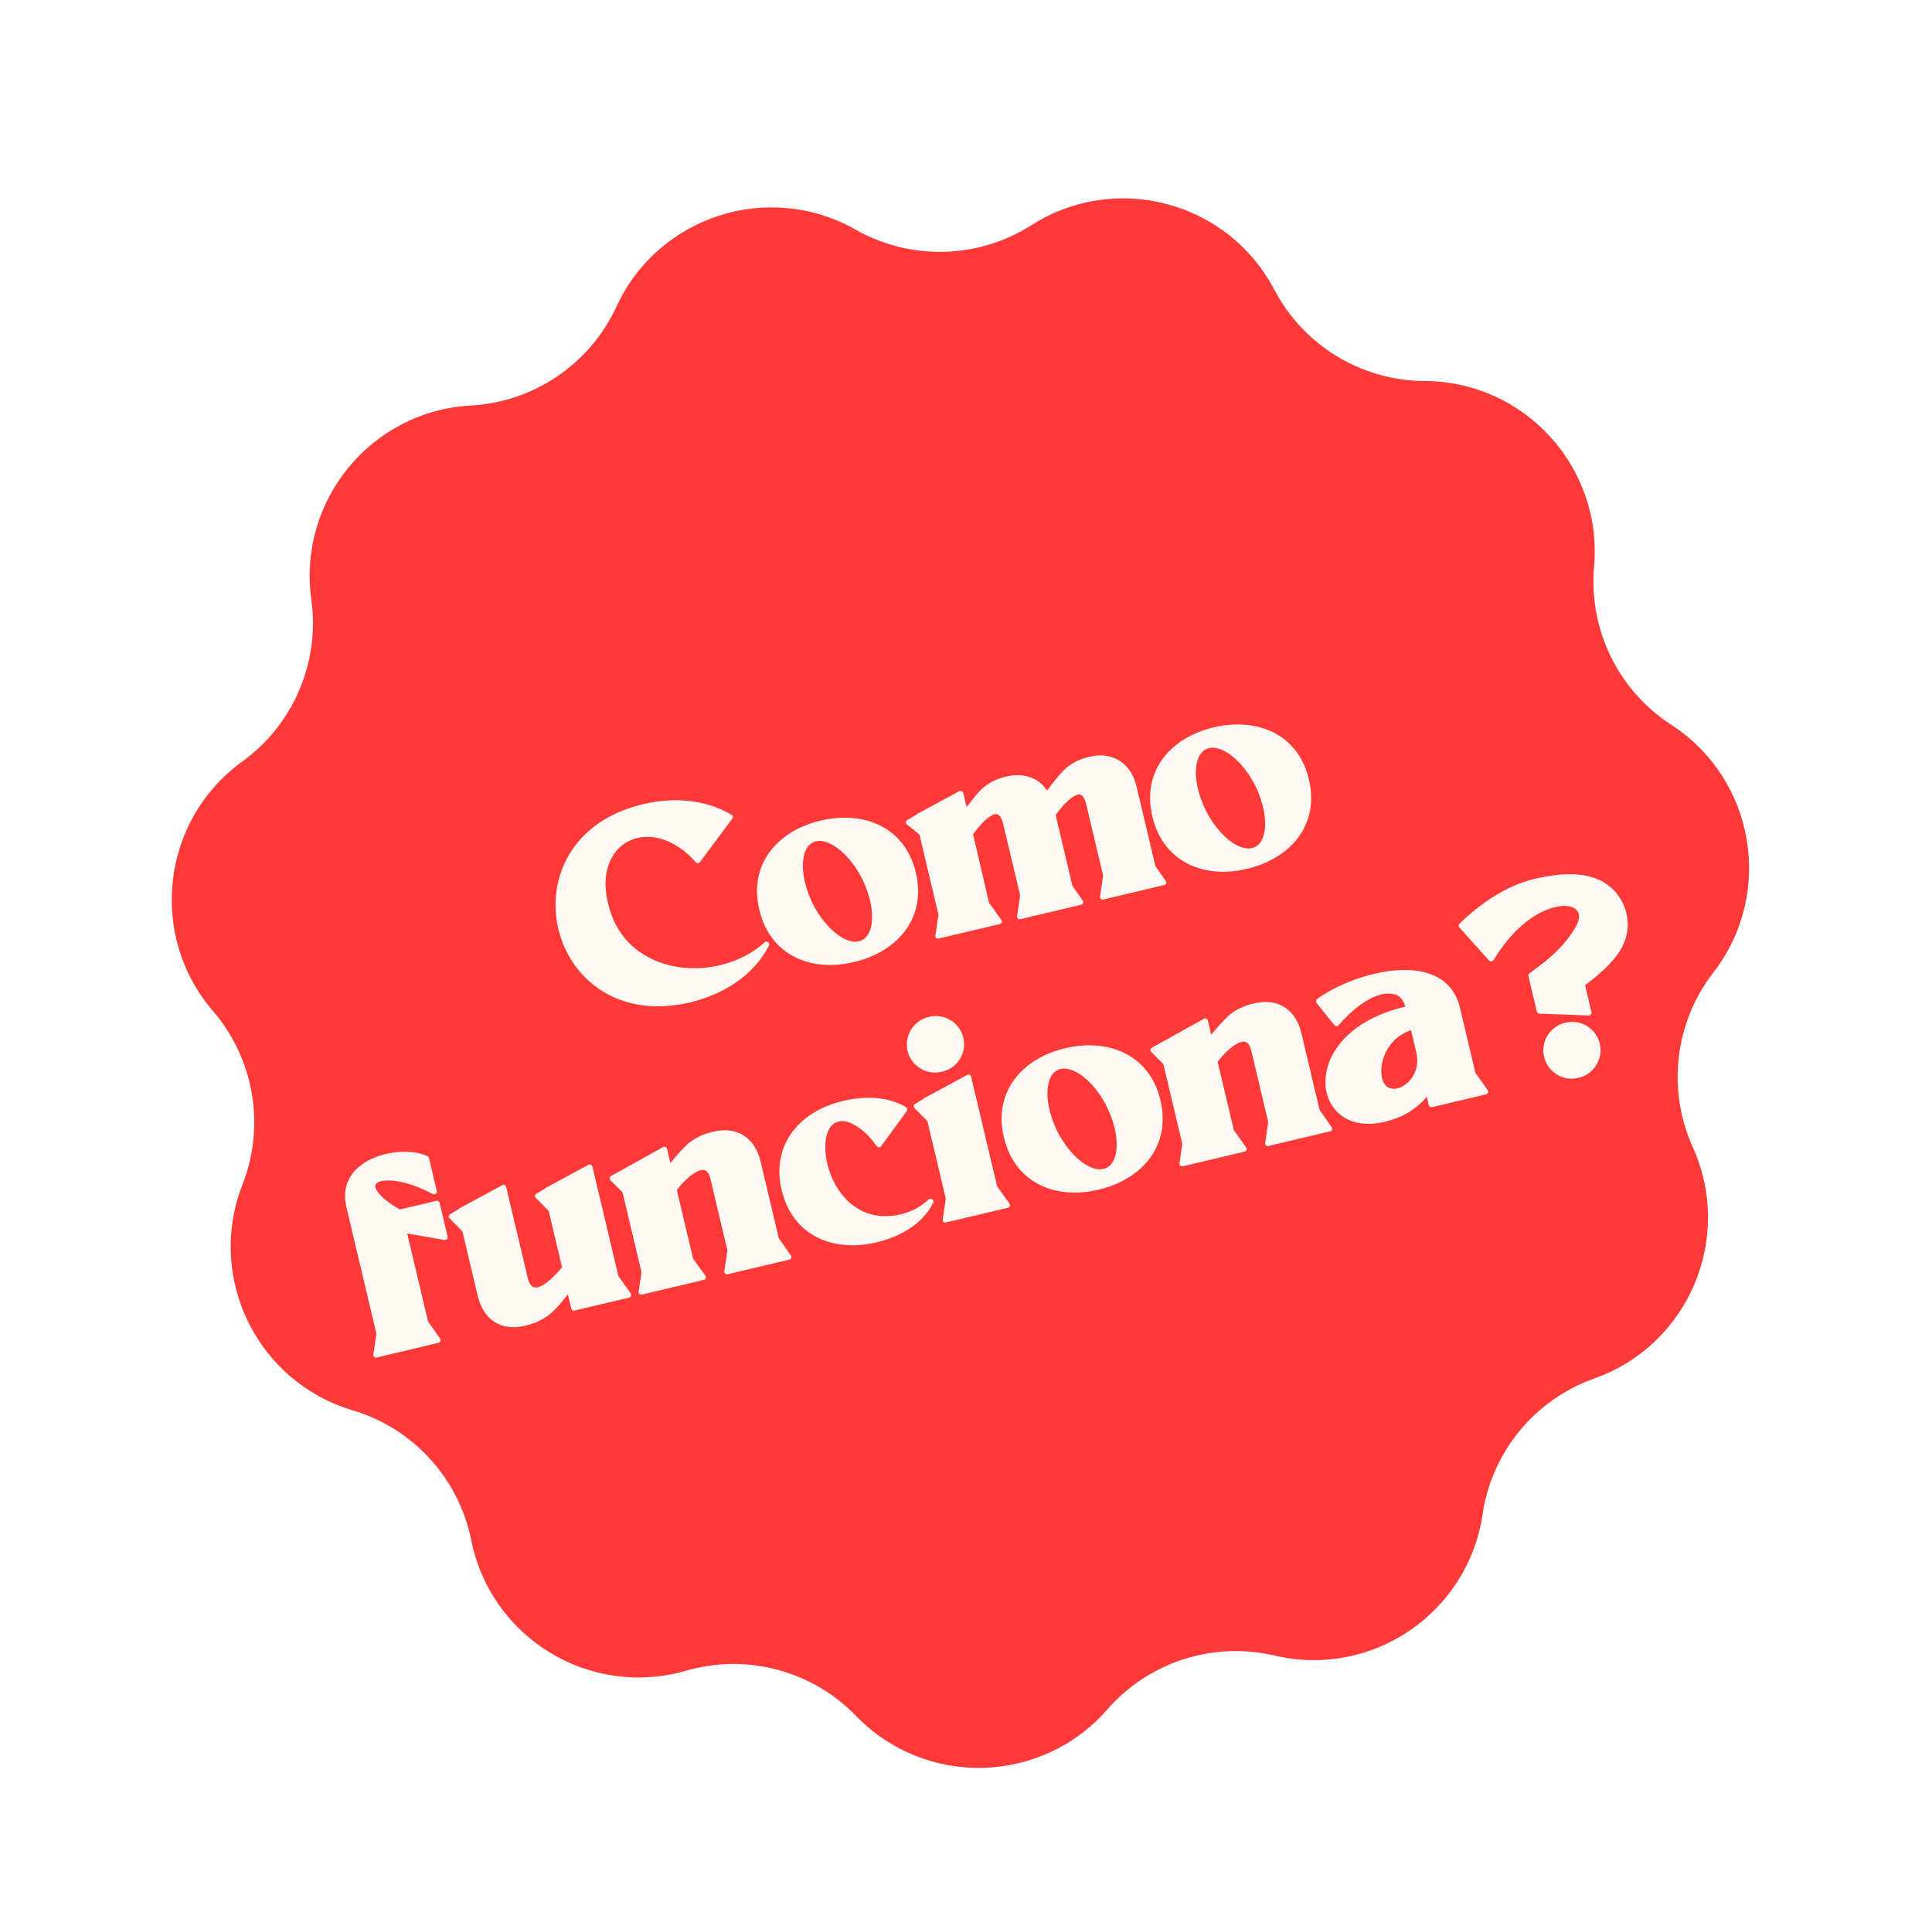
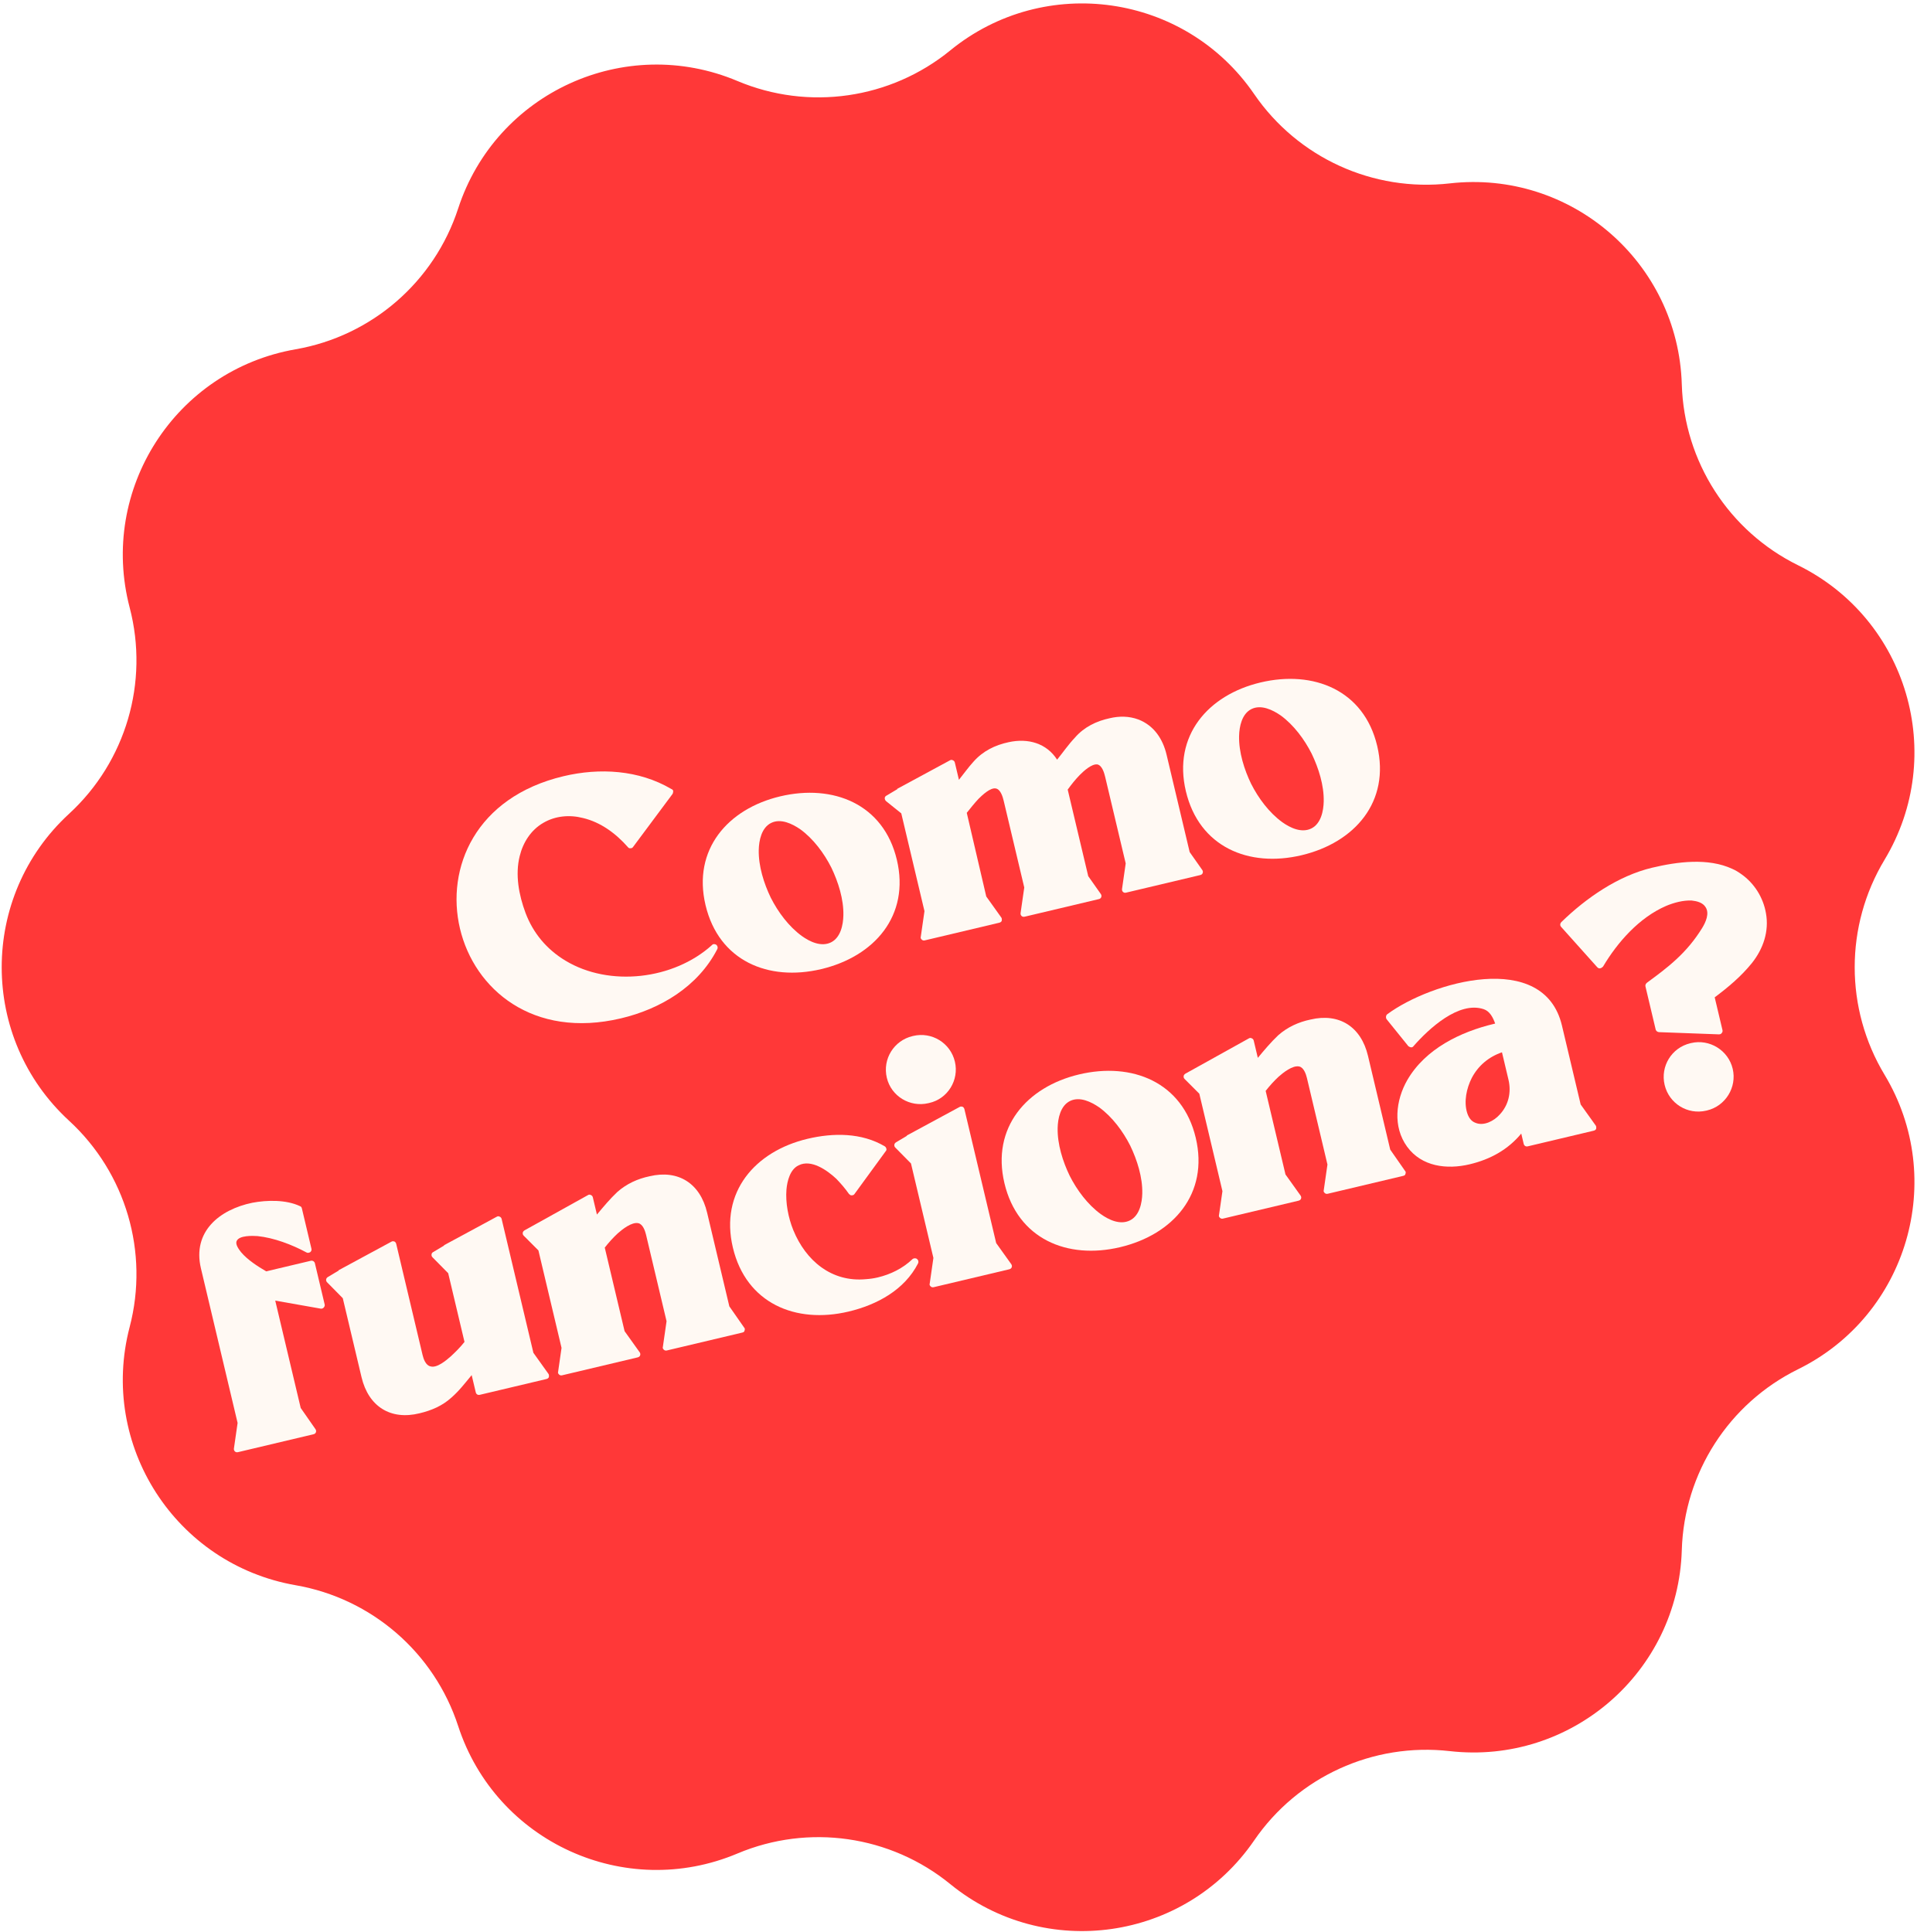
- <svg xmlns="http://www.w3.org/2000/svg" viewBox="0 0 584 581" fill="none">
-   <path d="M311.804 68.042C337.266 51.82 371.156 60.834 385.195 87.561C394.075 104.467 411.567 115.085 430.663 115.16C460.854 115.279 484.49 141.184 481.851 171.259C480.181 190.282 489.156 208.671 505.18 219.058C530.514 235.481 536.393 270.052 517.912 293.926C506.223 309.026 503.832 329.348 511.696 346.75C524.129 374.262 510.385 406.523 481.931 416.616C463.934 423 450.935 438.803 448.142 457.694C443.728 487.56 414.723 507.27 385.33 500.377C366.738 496.017 347.259 502.283 334.697 516.666C314.836 539.405 279.78 540.304 258.78 518.614C245.497 504.895 225.721 499.635 207.378 504.943C178.377 513.335 148.399 495.139 142.459 465.538C138.701 446.815 124.909 431.7 106.608 426.248C77.674 417.628 62.293 386.113 73.299 358C80.26 340.218 76.829 320.045 64.381 305.564C44.7 282.67 48.799 247.843 73.257 230.142C88.727 218.947 96.747 200.122 94.104 181.209C89.925 151.309 112.202 124.226 142.347 122.559C161.413 121.504 178.338 110.004 186.339 92.665C198.989 65.252 232.372 54.512 258.633 69.407C275.243 78.828 295.699 78.303 311.804 68.042Z" fill="#FF3838" />
-   <path d="M232.186 284.753C231.782 284.504 231.354 284.519 231.085 284.841C221.629 293.386 205.755 295.252 194.874 288.681C190.242 285.895 186.867 281.861 184.992 276.867C183.335 272.425 182.398 267.382 183.553 262.791C184.389 259.399 186.341 256.346 189.378 254.589C192.333 252.853 195.882 252.529 199.193 253.384C203.581 254.415 207.357 257.232 210.311 260.589C210.451 260.814 210.735 260.92 210.98 260.862C211.245 260.885 211.471 260.745 211.595 260.543L221.351 247.438C221.475 247.236 221.499 246.971 221.522 246.707C221.464 246.462 221.344 246.318 221.06 246.212C213.029 241.47 203.317 240.924 194.408 243.037C150.762 253.388 164.971 313.298 208.616 302.947C218.424 300.621 227.64 295.068 232.376 285.917C232.625 285.512 232.509 285.022 232.186 284.753ZM258.133 290.772C271.292 287.651 280.115 277.53 276.839 263.717C273.563 249.904 261.072 244.924 247.995 248.025C235 251.107 226.259 261.209 229.516 274.94C232.791 288.753 245.056 293.873 258.133 290.772ZM252.949 256.174C256.181 258.516 258.847 262.113 260.638 265.66C262.347 269.226 263.701 273.48 263.612 277.472C263.563 279.815 262.934 282.986 260.536 284.159C258.138 285.332 255.322 284.014 253.343 282.584C250.111 280.243 247.445 276.645 245.654 273.098C243.964 269.614 242.591 265.278 242.68 261.286C242.729 258.943 243.358 255.773 245.756 254.6C248.154 253.427 250.989 254.826 252.949 256.174ZM307.441 276.919C307.418 277.184 307.476 277.429 307.697 277.635C307.919 277.842 308.184 277.865 308.51 277.788L326.819 273.446C327.064 273.388 327.29 273.248 327.395 272.964C327.5 272.68 327.442 272.435 327.302 272.209L324.178 267.77L319.099 246.356C320.011 245.104 321.004 243.832 322.118 242.705C323.025 241.799 325.004 239.948 326.428 240.129C327.606 240.367 328.134 242.228 328.367 243.208L333.445 264.622L332.533 270.968C332.51 271.233 332.568 271.478 332.789 271.684C333.011 271.891 333.276 271.914 333.521 271.856L351.829 267.514C352.156 267.437 352.382 267.297 352.487 267.013C352.592 266.729 352.534 266.484 352.394 266.258L349.27 261.819L343.551 237.708C342.64 233.866 340.46 230.499 336.566 229.005C334.295 228.162 331.87 228.133 329.5 228.695C326.211 229.389 323.116 230.9 320.885 233.501C319.295 235.173 317.947 237.133 316.479 238.949C313.879 234.903 309.331 233.565 304.49 234.627C301.119 235.34 298.106 236.831 295.793 239.452C294.492 240.883 293.393 242.438 292.193 243.931L291.185 239.681C291.127 239.436 290.987 239.21 290.703 239.105C290.501 238.98 290.236 238.957 290.011 239.097L276.926 246.171C276.945 246.253 276.945 246.253 276.945 246.253L274.298 247.83C273.99 247.99 273.866 248.192 273.842 248.456C273.838 248.803 273.978 249.029 274.199 249.235L277.932 252.235L283.67 276.427L282.758 282.773C282.653 283.057 282.792 283.283 283.014 283.489C283.236 283.696 283.5 283.719 283.745 283.661L302.135 279.3C302.462 279.222 302.688 279.082 302.793 278.798C302.817 278.534 302.841 278.269 302.701 278.043L298.954 272.803C297.326 265.937 295.779 259.052 294.132 252.105C295.063 250.934 295.994 249.764 297.026 248.656C297.933 247.75 299.974 245.798 301.336 246.08C302.514 246.318 303.042 248.179 303.275 249.159L308.353 270.573L307.441 276.919ZM376.946 262.593C390.105 259.472 398.927 249.351 395.651 235.538C392.375 221.725 379.885 216.745 366.808 219.847C353.812 222.929 345.072 233.031 348.328 246.762C351.604 260.575 363.869 265.695 376.946 262.593ZM371.762 227.996C374.994 230.337 377.66 233.935 379.451 237.481C381.16 241.047 382.514 245.301 382.425 249.294C382.376 251.636 381.747 254.807 379.349 255.98C376.951 257.153 374.135 255.835 372.155 254.406C368.924 252.064 366.257 248.466 364.467 244.92C362.777 241.436 361.403 237.1 361.492 233.107C361.541 230.765 362.171 227.594 364.569 226.421C366.967 225.248 369.802 226.647 371.762 227.996ZM114.628 360.806C114.127 360.148 113.143 358.914 113.541 358.042C114.149 356.603 117.55 356.746 118.69 356.821C122.76 357.237 127.222 358.942 130.784 360.859C131.088 361.046 131.415 360.969 131.722 360.809C132.01 360.568 132.116 360.284 132.038 359.958L129.673 349.986C129.596 349.659 129.475 349.515 129.191 349.41C125.788 347.8 121.06 347.885 117.425 348.575C109.275 350.248 102.546 355.729 104.698 364.801L113.77 403.052L112.858 409.398C112.834 409.663 112.892 409.908 113.114 410.114C113.336 410.321 113.6 410.344 113.927 410.267L132.562 405.847C132.807 405.789 133.033 405.649 133.139 405.365C133.244 405.081 133.186 404.836 133.046 404.61L129.381 399.35L123.081 372.787L134.344 374.777C134.609 374.801 134.854 374.743 135.061 374.521C135.267 374.3 135.372 374.016 135.314 373.77L132.891 363.554C132.775 363.063 132.289 362.833 131.88 362.93L120.846 365.547C118.742 364.32 116.195 362.679 114.628 360.806ZM159.06 384.282L156.055 371.614L153.012 358.782C152.954 358.537 152.814 358.311 152.612 358.186C152.328 358.081 152.063 358.057 151.837 358.197L138.753 365.271C138.772 365.353 138.772 365.353 138.772 365.353L136.125 366.931C135.899 367.071 135.693 367.292 135.669 367.557C135.645 367.821 135.704 368.067 135.925 368.273L139.79 372.191L144.422 391.725C146.148 398.999 151.627 402.448 158.801 400.66C161.743 399.962 164.406 398.813 166.61 396.823C168.545 395.155 170.057 393.156 171.669 391.22L172.677 395.47C172.794 395.96 173.198 396.21 173.688 396.093L190.117 392.197C190.444 392.12 190.669 391.98 190.775 391.696C190.798 391.431 190.822 391.167 190.682 390.941L186.936 385.7L179.085 352.598C179.027 352.353 178.887 352.127 178.603 352.022C178.401 351.897 178.136 351.873 177.91 352.013L164.826 359.088C164.845 359.17 164.845 359.17 164.845 359.17L162.198 360.747C161.89 360.906 161.765 361.109 161.742 361.373C161.718 361.638 161.776 361.883 161.998 362.089L165.862 366.007L169.894 383.008C168.901 384.279 167.643 385.527 166.51 386.573C165.439 387.518 163.071 389.547 161.488 389.059C160.309 388.821 159.758 387.225 159.525 386.244L159.06 384.282ZM218.962 384.234C218.856 384.518 218.996 384.744 219.218 384.95C219.439 385.156 219.704 385.18 219.949 385.122L238.584 380.702C238.911 380.625 239.137 380.485 239.161 380.22C239.266 379.936 239.289 379.672 239.068 379.465L235.403 374.205L229.898 350.993C228.192 343.8 222.794 340.332 215.683 342.019C212.722 342.635 209.997 343.886 207.711 345.895C205.876 347.625 204.264 349.562 202.651 351.498L201.643 347.248C201.585 347.003 201.445 346.777 201.161 346.672C200.959 346.547 200.694 346.523 200.468 346.663L184.756 355.397C184.53 355.537 184.324 355.758 184.3 356.023C184.276 356.288 184.335 356.533 184.556 356.739L188.18 360.369L193.898 384.48L193.052 390.379C192.947 390.663 193.087 390.888 193.309 391.095C193.53 391.301 193.795 391.325 194.04 391.267L212.675 386.847C213.002 386.769 213.228 386.63 213.333 386.346C213.438 386.062 213.38 385.816 213.24 385.591L209.494 380.35L204.59 359.671C205.583 358.4 206.677 357.191 207.811 356.145C208.882 355.2 211.269 353.253 212.914 353.64C214.011 353.897 214.563 355.493 214.795 356.474L219.874 377.888L218.962 384.234ZM274.246 335.209C274.188 334.963 274.048 334.738 273.846 334.613C268.121 331.223 261.133 331.24 254.757 332.752C241.762 335.834 233.021 345.936 236.278 359.667C239.554 373.48 251.818 378.599 264.895 375.498C271.924 373.831 278.733 370.144 282.093 363.563C282.261 363.178 282.164 362.769 281.841 362.501C281.519 362.232 281.009 362.266 280.721 362.507C278.33 364.801 275.316 366.293 272.129 367.049C271.148 367.281 270.23 367.413 269.21 367.482C260.684 368.296 254.311 362.901 251.224 355.345C249.977 352.274 249.269 348.557 249.532 345.3C249.721 343.184 250.428 340.34 252.518 339.326C255.675 337.714 259.634 340.573 261.85 342.638C262.997 343.833 264.062 345.048 264.983 346.384C265.205 346.59 265.426 346.797 265.672 346.739C266.018 346.743 266.244 346.603 266.368 346.401L274.055 335.858C274.262 335.637 274.305 335.454 274.246 335.209ZM301.408 358.551L293.557 325.449C293.499 325.204 293.359 324.978 293.157 324.853C292.873 324.748 292.609 324.724 292.383 324.864L279.298 331.939C279.317 332.02 279.317 332.02 279.317 332.02L276.67 333.598C276.444 333.738 276.238 333.959 276.214 334.224C276.191 334.489 276.249 334.734 276.47 334.94L280.335 338.858L285.879 362.234L284.967 368.579C284.861 368.863 285.001 369.089 285.223 369.296C285.444 369.502 285.709 369.526 285.954 369.468L304.589 365.048C304.916 364.97 305.142 364.83 305.247 364.547C305.353 364.263 305.294 364.017 305.155 363.792L301.408 358.551ZM274.357 317.657C275.443 322.234 280.075 325.021 284.652 323.935L284.733 323.916L284.815 323.896C289.412 322.893 292.28 318.241 291.194 313.664C290.089 309.005 285.457 306.219 280.88 307.305L280.798 307.324L280.717 307.343C276.14 308.429 273.252 312.999 274.357 317.657ZM332.066 359.567C345.225 356.446 354.048 346.325 350.772 332.512C347.496 318.7 335.006 313.719 321.928 316.821C308.933 319.903 300.192 330.005 303.449 343.736C306.725 357.549 318.989 362.669 332.066 359.567ZM326.882 324.97C330.114 327.311 332.78 330.909 334.571 334.455C336.28 338.021 337.634 342.276 337.545 346.268C337.496 348.61 336.867 351.781 334.469 352.954C332.071 354.127 329.255 352.81 327.276 351.38C324.044 349.038 321.378 345.44 319.587 341.894C317.897 338.41 316.524 334.074 316.613 330.081C316.662 327.739 317.291 324.568 319.689 323.395C322.087 322.222 324.922 323.622 326.882 324.97ZM382.437 345.463C382.331 345.747 382.471 345.972 382.693 346.179C382.915 346.385 383.179 346.409 383.424 346.351L402.059 341.931C402.386 341.854 402.612 341.714 402.636 341.449C402.741 341.165 402.765 340.901 402.543 340.694L398.878 335.434L393.373 312.222C391.667 305.029 386.269 301.561 379.158 303.248C376.197 303.864 373.472 305.114 371.186 307.124C369.352 308.854 367.739 310.791 366.126 312.727L365.118 308.477C365.06 308.232 364.92 308.006 364.636 307.901C364.434 307.776 364.169 307.752 363.944 307.892L348.231 316.626C348.005 316.766 347.799 316.987 347.775 317.252C347.752 317.517 347.81 317.762 348.031 317.968L351.655 321.598L357.373 345.709L356.527 351.608C356.422 351.892 356.562 352.117 356.784 352.324C357.005 352.53 357.27 352.554 357.515 352.496L376.15 348.076C376.477 347.998 376.703 347.859 376.808 347.575C376.913 347.291 376.855 347.045 376.715 346.82L372.969 341.579L368.065 320.9C369.058 319.629 370.153 318.42 371.286 317.374C372.357 316.429 374.744 314.482 376.389 314.868C377.486 315.126 378.038 316.722 378.27 317.703L383.349 339.117L382.437 345.463ZM445.983 324.262L441.35 304.728C436.872 285.848 408.922 293.944 398.129 301.943C397.985 302.063 397.86 302.266 397.837 302.53C397.813 302.795 397.852 302.958 397.992 303.184L403.371 309.851C403.573 309.975 403.776 310.1 404.04 310.123C404.305 310.147 404.531 310.007 404.655 309.805C408.395 305.551 415.814 298.612 422.003 300.684C423.504 301.191 424.301 302.728 424.832 304.243C424.751 304.262 424.669 304.281 424.587 304.301C416.25 306.278 407.581 310.492 403.107 318.201C400.235 323.199 399.463 329.77 403.05 334.703C406.637 339.637 412.862 340.405 418.502 339.067C423.651 337.846 428 335.434 431.287 331.46L431.888 333.993C432.005 334.484 432.409 334.733 432.899 334.617L449.164 330.759C449.491 330.682 449.717 330.542 449.822 330.258C449.846 329.993 449.869 329.729 449.73 329.503L445.983 324.262ZM428.128 318.137C428.864 321.243 428.153 324.433 425.945 326.77C424.582 328.302 422.059 329.677 419.951 328.796C418.815 328.375 418.236 327.39 417.883 326.265C417.06 323.525 417.752 320.253 419.046 317.701C420.652 314.644 423.245 312.475 426.519 311.353L428.128 318.137ZM473.274 309.07L473.111 309.109C468.452 310.214 465.666 314.846 466.751 319.423C467.837 324 472.406 326.887 477.065 325.782L477.147 325.763L477.228 325.744C481.806 324.658 484.674 320.007 483.588 315.43C482.502 310.853 477.851 307.985 473.274 309.07ZM485.72 267.27C484.993 266.752 484.285 266.315 483.515 265.98C477.497 263.177 469.885 264.205 463.674 265.678C455.255 267.675 447.324 273.182 441.221 279.119C440.871 279.461 440.823 279.99 441.166 280.34L450.091 290.31C450.313 290.516 450.515 290.641 450.842 290.563C451.087 290.505 451.313 290.365 451.519 290.144C455.097 284.115 460.468 278.007 467.125 275.133C469.009 274.341 471.359 273.697 473.457 273.804C474.698 273.941 476.161 274.285 476.86 275.414C477.921 276.976 476.896 279.204 476.023 280.62C474.215 283.552 472.065 286.134 469.51 288.467C467.243 290.558 464.818 292.342 462.392 294.126C462.104 294.367 461.917 294.67 462.013 295.079L464.533 305.704C464.63 306.113 465.035 306.362 465.381 306.367L480.187 306.913C480.533 306.917 480.759 306.777 480.884 306.575C481.09 306.353 481.114 306.089 481.055 305.843L479.136 297.752C482.508 295.226 485.678 292.575 488.347 289.265C491.14 285.754 492.618 281.432 491.817 276.961C491.151 273.061 488.932 269.53 485.72 267.27Z" fill="#FFF9F3" />
+ <svg xmlns="http://www.w3.org/2000/svg" viewBox="0 0 474 478" fill="none">
+   <path d="M17.086 277.282C-5.136 256.844 -5.136 221.777 17.086 201.339V201.339C31.142 188.413 36.907 168.779 32.071 150.305V150.305C24.426 121.098 43.385 91.597 73.129 86.418V86.418C91.942 83.143 107.406 69.743 113.326 51.587V51.587C122.685 22.884 154.584 8.316 182.406 20.04V20.04C200.003 27.455 220.257 24.543 235.053 12.47V12.47C258.445 -6.617 293.155 -1.626 310.222 23.278V23.278C321.017 39.03 339.631 47.53 358.604 45.373V45.373C388.602 41.963 415.104 64.927 415.998 95.105V95.105C416.563 114.193 427.626 131.407 444.754 139.85V139.85C471.833 153.199 481.713 186.846 466.149 212.716V212.716C456.305 229.079 456.305 249.542 466.149 265.905V265.905C481.713 291.775 471.833 325.422 444.754 338.771V338.771C427.626 347.214 416.563 364.429 415.998 383.516V383.516C415.104 413.694 388.602 436.658 358.604 433.248V433.248C339.631 431.091 321.017 439.591 310.222 455.343V455.343C293.155 480.247 258.445 485.238 235.053 466.151V466.151C220.257 454.078 200.003 451.166 182.406 458.581V458.581C154.584 470.305 122.685 455.737 113.326 427.034V427.034C107.406 408.879 91.942 395.478 73.129 392.203V392.203C43.385 387.024 24.426 357.523 32.071 328.316V328.316C36.907 309.842 31.142 290.209 17.086 277.282V277.282Z" fill="#FF3838" />
+   <path d="M177.187 233.753C176.782 233.503 176.354 233.518 176.085 233.841C166.63 242.386 150.756 244.251 139.874 237.681C135.242 234.895 131.868 230.861 129.993 225.867C128.335 221.425 127.398 216.381 128.554 211.791C129.39 208.398 131.342 205.345 134.378 203.589C137.333 201.852 140.882 201.529 144.193 202.384C148.582 203.415 152.357 206.232 155.312 209.588C155.452 209.814 155.736 209.92 155.981 209.861C156.245 209.885 156.471 209.745 156.596 209.543L166.351 196.438C166.476 196.236 166.499 195.971 166.523 195.707C166.465 195.461 166.344 195.317 166.06 195.212C158.029 190.469 148.317 189.924 139.408 192.037C95.763 202.388 109.972 262.298 153.617 251.947C163.425 249.621 172.64 244.068 177.376 234.916C177.626 234.512 177.509 234.021 177.187 233.753Z" fill="#FFF9F3" />
+   <path d="M203.134 239.771C216.293 236.65 225.115 226.529 221.839 212.716C218.563 198.904 206.073 193.924 192.996 197.025C180 200.107 171.259 210.209 174.516 223.94C177.792 237.753 190.057 242.873 203.134 239.771ZM197.95 205.174C201.181 207.515 203.848 211.113 205.638 214.66C207.347 218.225 208.702 222.48 208.613 226.472C208.564 228.815 207.935 231.985 205.537 233.158C203.139 234.331 200.322 233.014 198.343 231.584C195.111 229.242 192.445 225.645 190.655 222.098C188.965 218.614 187.591 214.278 187.68 210.286C187.729 207.943 188.358 204.772 190.756 203.599C193.154 202.426 195.99 203.826 197.95 205.174Z" fill="#FFF9F3" />
+   <path d="M252.442 225.919C252.418 226.183 252.476 226.429 252.698 226.635C252.919 226.841 253.184 226.865 253.511 226.788L271.819 222.445C272.064 222.387 272.29 222.247 272.395 221.963C272.501 221.679 272.443 221.434 272.303 221.208L269.178 216.77L264.099 195.356C265.011 194.104 266.004 192.832 267.118 191.704C268.026 190.799 270.004 188.948 271.428 189.128C272.607 189.367 273.134 191.227 273.367 192.208L278.446 213.622L277.534 219.968C277.51 220.232 277.568 220.478 277.79 220.684C278.011 220.89 278.276 220.914 278.521 220.856L296.829 216.514C297.156 216.436 297.382 216.296 297.487 216.012C297.593 215.728 297.535 215.483 297.395 215.257L294.27 210.819L288.552 186.708C287.641 182.866 285.461 179.498 281.567 178.004C279.295 177.162 276.871 177.133 274.501 177.695C271.212 178.388 268.117 179.899 265.885 182.501C264.296 184.172 262.948 186.132 261.479 187.948C258.88 183.903 254.332 182.564 249.49 183.626C246.12 184.339 243.107 185.831 240.793 188.452C239.492 189.883 238.393 191.438 237.194 192.931L236.186 188.681C236.127 188.436 235.988 188.21 235.704 188.105C235.501 187.98 235.237 187.957 235.011 188.096L221.926 195.171C221.946 195.253 221.946 195.253 221.946 195.253L219.298 196.83C218.991 196.989 218.866 197.192 218.843 197.456C218.838 197.802 218.978 198.028 219.2 198.235L222.933 201.234L228.671 225.427L227.758 231.773C227.653 232.057 227.793 232.283 228.015 232.489C228.236 232.696 228.501 232.719 228.746 232.661L247.136 228.3C247.463 228.222 247.689 228.082 247.794 227.798C247.817 227.534 247.841 227.269 247.701 227.043L243.955 221.802C242.326 214.937 240.78 208.052 239.132 201.104C240.063 199.934 240.994 198.764 242.026 197.656C242.934 196.75 244.974 194.798 246.336 195.079C247.515 195.318 248.043 197.178 248.275 198.159L253.354 219.573L252.442 225.919Z" fill="#FFF9F3" />
+   <path d="M321.946 211.593C335.105 208.472 343.928 198.351 340.652 184.538C337.376 170.725 324.886 165.745 311.808 168.847C298.813 171.929 290.072 182.03 293.329 195.762C296.605 209.574 308.869 214.694 321.946 211.593ZM316.763 176.995C319.994 179.337 322.66 182.935 324.451 186.481C326.16 190.047 327.514 194.301 327.425 198.294C327.376 200.636 326.747 203.807 324.349 204.98C321.951 206.153 319.135 204.835 317.156 203.405C313.924 201.064 311.258 197.466 309.467 193.92C307.778 190.435 306.404 186.099 306.493 182.107C306.542 179.765 307.171 176.594 309.569 175.421C311.967 174.248 314.803 175.647 316.763 176.995Z" fill="#FFF9F3" />
+   <path d="M59.629 309.806C59.127 309.148 58.144 307.913 58.541 307.042C59.15 305.603 62.551 305.746 63.691 305.821C67.76 306.237 72.222 307.941 75.785 309.859C76.088 310.046 76.415 309.968 76.723 309.809C77.011 309.568 77.116 309.284 77.039 308.957L74.674 298.986C74.596 298.659 74.476 298.515 74.192 298.41C70.788 296.799 66.061 296.885 62.425 297.574C54.276 299.248 47.547 304.729 49.699 313.801L58.77 352.052L57.858 358.398C57.835 358.662 57.893 358.908 58.114 359.114C58.336 359.321 58.601 359.344 58.928 359.267L77.563 354.847C77.808 354.789 78.034 354.649 78.139 354.365C78.244 354.081 78.186 353.836 78.046 353.61L74.382 348.35L68.082 321.787L79.345 323.777C79.609 323.801 79.855 323.742 80.061 323.521C80.267 323.299 80.373 323.015 80.315 322.77L77.892 312.553C77.775 312.063 77.289 311.833 76.88 311.93L65.847 314.547C63.742 313.319 61.195 311.679 59.629 309.806Z" fill="#FFF9F3" />
+   <path d="M104.061 333.282L101.056 320.613L98.013 307.781C97.954 307.536 97.814 307.31 97.612 307.186C97.328 307.08 97.064 307.057 96.838 307.197L83.753 314.271C83.773 314.353 83.773 314.353 83.773 314.353L81.125 315.93C80.9 316.07 80.693 316.292 80.669 316.557C80.646 316.821 80.704 317.066 80.926 317.273L84.79 321.191L89.423 340.725C91.148 347.999 96.628 351.448 103.801 349.66C106.743 348.962 109.406 347.813 111.61 345.822C113.546 344.155 115.057 342.156 116.67 340.22L117.678 344.47C117.794 344.96 118.199 345.209 118.689 345.093L135.117 341.197C135.444 341.119 135.67 340.979 135.775 340.695C135.799 340.431 135.822 340.166 135.683 339.94L131.936 334.7L124.085 301.598C124.027 301.353 123.887 301.127 123.603 301.022C123.401 300.897 123.137 300.873 122.911 301.013L109.826 308.088C109.845 308.169 109.845 308.169 109.845 308.169L107.198 309.747C106.89 309.906 106.766 310.108 106.742 310.373C106.719 310.637 106.777 310.883 106.998 311.089L110.863 315.007L114.895 332.007C113.901 333.279 112.643 334.527 111.51 335.573C110.439 336.517 108.072 338.547 106.488 338.059C105.309 337.82 104.758 336.224 104.526 335.244L104.061 333.282Z" fill="#FFF9F3" />
+   <path d="M163.962 333.233C163.857 333.517 163.997 333.743 164.218 333.95C164.44 334.156 164.704 334.18 164.95 334.122L183.585 329.702C183.912 329.624 184.137 329.484 184.161 329.22C184.266 328.936 184.29 328.671 184.068 328.465L180.404 323.205L174.898 299.993C173.193 292.8 167.795 289.332 160.684 291.019C157.722 291.635 154.997 292.885 152.711 294.895C150.877 296.625 149.264 298.561 147.652 300.498L146.644 296.248C146.585 296.003 146.446 295.777 146.162 295.671C145.959 295.547 145.695 295.523 145.469 295.663L129.756 304.397C129.53 304.537 129.324 304.758 129.3 305.023C129.277 305.287 129.335 305.533 129.557 305.739L133.18 309.369L138.898 333.48L138.053 339.378C137.947 339.662 138.087 339.888 138.309 340.095C138.531 340.301 138.795 340.325 139.04 340.266L157.675 335.847C158.002 335.769 158.228 335.629 158.334 335.345C158.439 335.061 158.381 334.816 158.241 334.59L154.494 329.349L149.59 308.671C150.583 307.4 151.678 306.19 152.811 305.145C153.882 304.2 156.269 302.253 157.915 302.639C159.012 302.897 159.563 304.493 159.796 305.474L164.874 326.888L163.962 333.233Z" fill="#FFF9F3" />
+   <path d="M219.247 284.208C219.189 283.963 219.049 283.737 218.847 283.613C213.122 280.222 206.133 280.239 199.758 281.751C186.762 284.834 178.022 294.935 181.278 308.666C184.554 322.479 196.819 327.599 209.896 324.498C216.925 322.831 223.734 319.144 227.094 312.563C227.262 312.178 227.165 311.769 226.842 311.5C226.519 311.232 226.009 311.266 225.721 311.507C223.33 313.801 220.317 315.292 217.129 316.048C216.148 316.281 215.23 316.413 214.21 316.482C205.684 317.295 199.311 311.9 196.224 304.345C194.978 301.273 194.269 297.557 194.533 294.3C194.721 292.183 195.428 289.339 197.518 288.326C200.676 286.714 204.634 289.573 206.851 291.638C207.997 292.833 209.063 294.048 209.984 295.384C210.205 295.59 210.427 295.796 210.672 295.738C211.018 295.743 211.244 295.603 211.369 295.4L219.056 284.858C219.262 284.636 219.305 284.454 219.247 284.208Z" fill="#FFF9F3" />
+   <path d="M246.408 307.55L238.558 274.449C238.5 274.203 238.36 273.978 238.158 273.853C237.874 273.748 237.609 273.724 237.383 273.864L224.299 280.938C224.318 281.02 224.318 281.02 224.318 281.02L221.671 282.598C221.445 282.737 221.238 282.959 221.215 283.224C221.191 283.488 221.249 283.733 221.471 283.94L225.335 287.858L230.879 311.233L229.967 317.579C229.862 317.863 230.002 318.089 230.223 318.295C230.445 318.502 230.709 318.525 230.955 318.467L249.59 314.048C249.917 313.97 250.142 313.83 250.248 313.546C250.353 313.262 250.295 313.017 250.155 312.791L246.408 307.55ZM219.358 266.657C220.443 271.234 225.075 274.02 229.652 272.935L229.734 272.916L229.816 272.896C234.412 271.892 237.28 267.241 236.195 262.664C235.09 258.005 230.458 255.219 225.881 256.304L225.799 256.324L225.717 256.343C221.14 257.429 218.253 261.998 219.358 266.657Z" fill="#FFF9F3" />
+   <path d="M277.067 308.567C290.226 305.446 299.048 295.325 295.772 281.512C292.496 267.699 280.006 262.719 266.929 265.821C253.933 268.903 245.192 279.005 248.449 292.736C251.725 306.548 263.99 311.668 277.067 308.567ZM271.883 273.969C275.114 276.311 277.781 279.909 279.571 283.455C281.28 287.021 282.635 291.275 282.546 295.268C282.497 297.61 281.868 300.781 279.47 301.954C277.072 303.127 274.255 301.809 272.276 300.379C269.045 298.038 266.378 294.44 264.588 290.894C262.898 287.41 261.524 283.074 261.613 279.081C261.662 276.739 262.291 273.568 264.689 272.395C267.087 271.222 269.923 272.621 271.883 273.969Z" fill="#FFF9F3" />
+   <path d="M327.437 294.462C327.332 294.746 327.472 294.972 327.693 295.179C327.915 295.385 328.18 295.409 328.425 295.35L347.06 290.931C347.387 290.853 347.613 290.713 347.636 290.449C347.742 290.165 347.765 289.9 347.543 289.694L343.879 284.434L338.374 261.221C336.668 254.029 331.27 250.561 324.159 252.248C321.197 252.864 318.472 254.114 316.186 256.124C314.352 257.854 312.739 259.79 311.127 261.727L310.119 257.477C310.061 257.231 309.921 257.006 309.637 256.9C309.434 256.776 309.17 256.752 308.944 256.892L293.231 265.626C293.006 265.766 292.799 265.987 292.776 266.252C292.752 266.516 292.81 266.762 293.032 266.968L296.655 270.598L302.374 294.709L301.528 300.607C301.423 300.891 301.562 301.117 301.784 301.323C302.006 301.53 302.27 301.553 302.516 301.495L321.151 297.076C321.478 296.998 321.703 296.858 321.809 296.574C321.914 296.29 321.856 296.045 321.716 295.819L317.969 290.578L313.065 269.9C314.059 268.628 315.153 267.419 316.286 266.374C317.357 265.429 319.744 263.482 321.39 263.868C322.487 264.126 323.038 265.722 323.271 266.703L328.349 288.117L327.437 294.462Z" fill="#FFF9F3" />
+   <path d="M390.984 273.262L386.351 253.728C381.873 234.847 353.923 242.944 343.129 250.943C342.985 251.063 342.861 251.265 342.837 251.53C342.813 251.794 342.852 251.958 342.992 252.184L348.372 258.85C348.574 258.975 348.776 259.1 349.041 259.123C349.305 259.147 349.531 259.007 349.656 258.805C353.395 254.551 360.814 247.612 367.003 249.683C368.505 250.19 369.301 251.728 369.833 253.242C369.751 253.262 369.669 253.281 369.588 253.301C361.251 255.278 352.581 259.492 348.108 267.201C345.235 272.198 344.463 278.77 348.05 283.703C351.638 288.637 357.863 289.405 363.502 288.067C368.652 286.846 373 284.433 376.288 280.459L376.889 282.993C377.005 283.483 377.41 283.733 377.9 283.617L394.165 279.759C394.492 279.682 394.718 279.542 394.823 279.258C394.846 278.993 394.87 278.729 394.73 278.503L390.984 273.262ZM373.128 267.137C373.865 270.243 373.154 273.433 370.945 275.77C369.582 277.302 367.059 278.677 364.951 277.796C363.815 277.374 363.236 276.389 362.883 275.264C362.061 272.524 362.752 269.252 364.046 266.701C365.652 263.644 368.246 261.475 371.519 260.353L373.128 267.137Z" fill="#FFF9F3" />
+   <path d="M418.275 258.07L418.111 258.109C413.452 259.214 410.666 263.846 411.752 268.423C412.837 273 417.407 275.887 422.065 274.782L422.147 274.763L422.229 274.743C426.806 273.658 429.674 269.006 428.588 264.429C427.503 259.852 422.852 256.984 418.275 258.07ZM430.72 216.27C429.993 215.751 429.285 215.315 428.515 214.98C422.498 212.177 414.886 213.205 408.674 214.678C400.256 216.675 392.324 222.182 386.222 228.118C385.871 228.46 385.824 228.99 386.166 229.34L395.092 239.309C395.313 239.516 395.515 239.641 395.842 239.563C396.087 239.505 396.313 239.365 396.52 239.143C400.097 233.115 405.469 227.007 412.125 224.133C414.009 223.341 416.36 222.697 418.457 222.804C419.698 222.941 421.161 223.285 421.861 224.414C422.922 225.975 421.896 228.204 421.023 229.62C419.215 232.552 417.065 235.134 414.51 237.466C412.244 239.558 409.818 241.342 407.392 243.126C407.104 243.367 406.917 243.67 407.014 244.079L409.534 254.704C409.631 255.113 410.035 255.362 410.382 255.366L425.187 255.912C425.534 255.917 425.759 255.777 425.884 255.575C426.091 255.353 426.114 255.088 426.056 254.843L424.137 246.752C427.509 244.225 430.679 241.574 433.347 238.265C436.14 234.754 437.619 230.432 436.817 225.96C436.151 222.061 433.933 218.529 430.72 216.27Z" fill="#FFF9F3" />
</svg>
